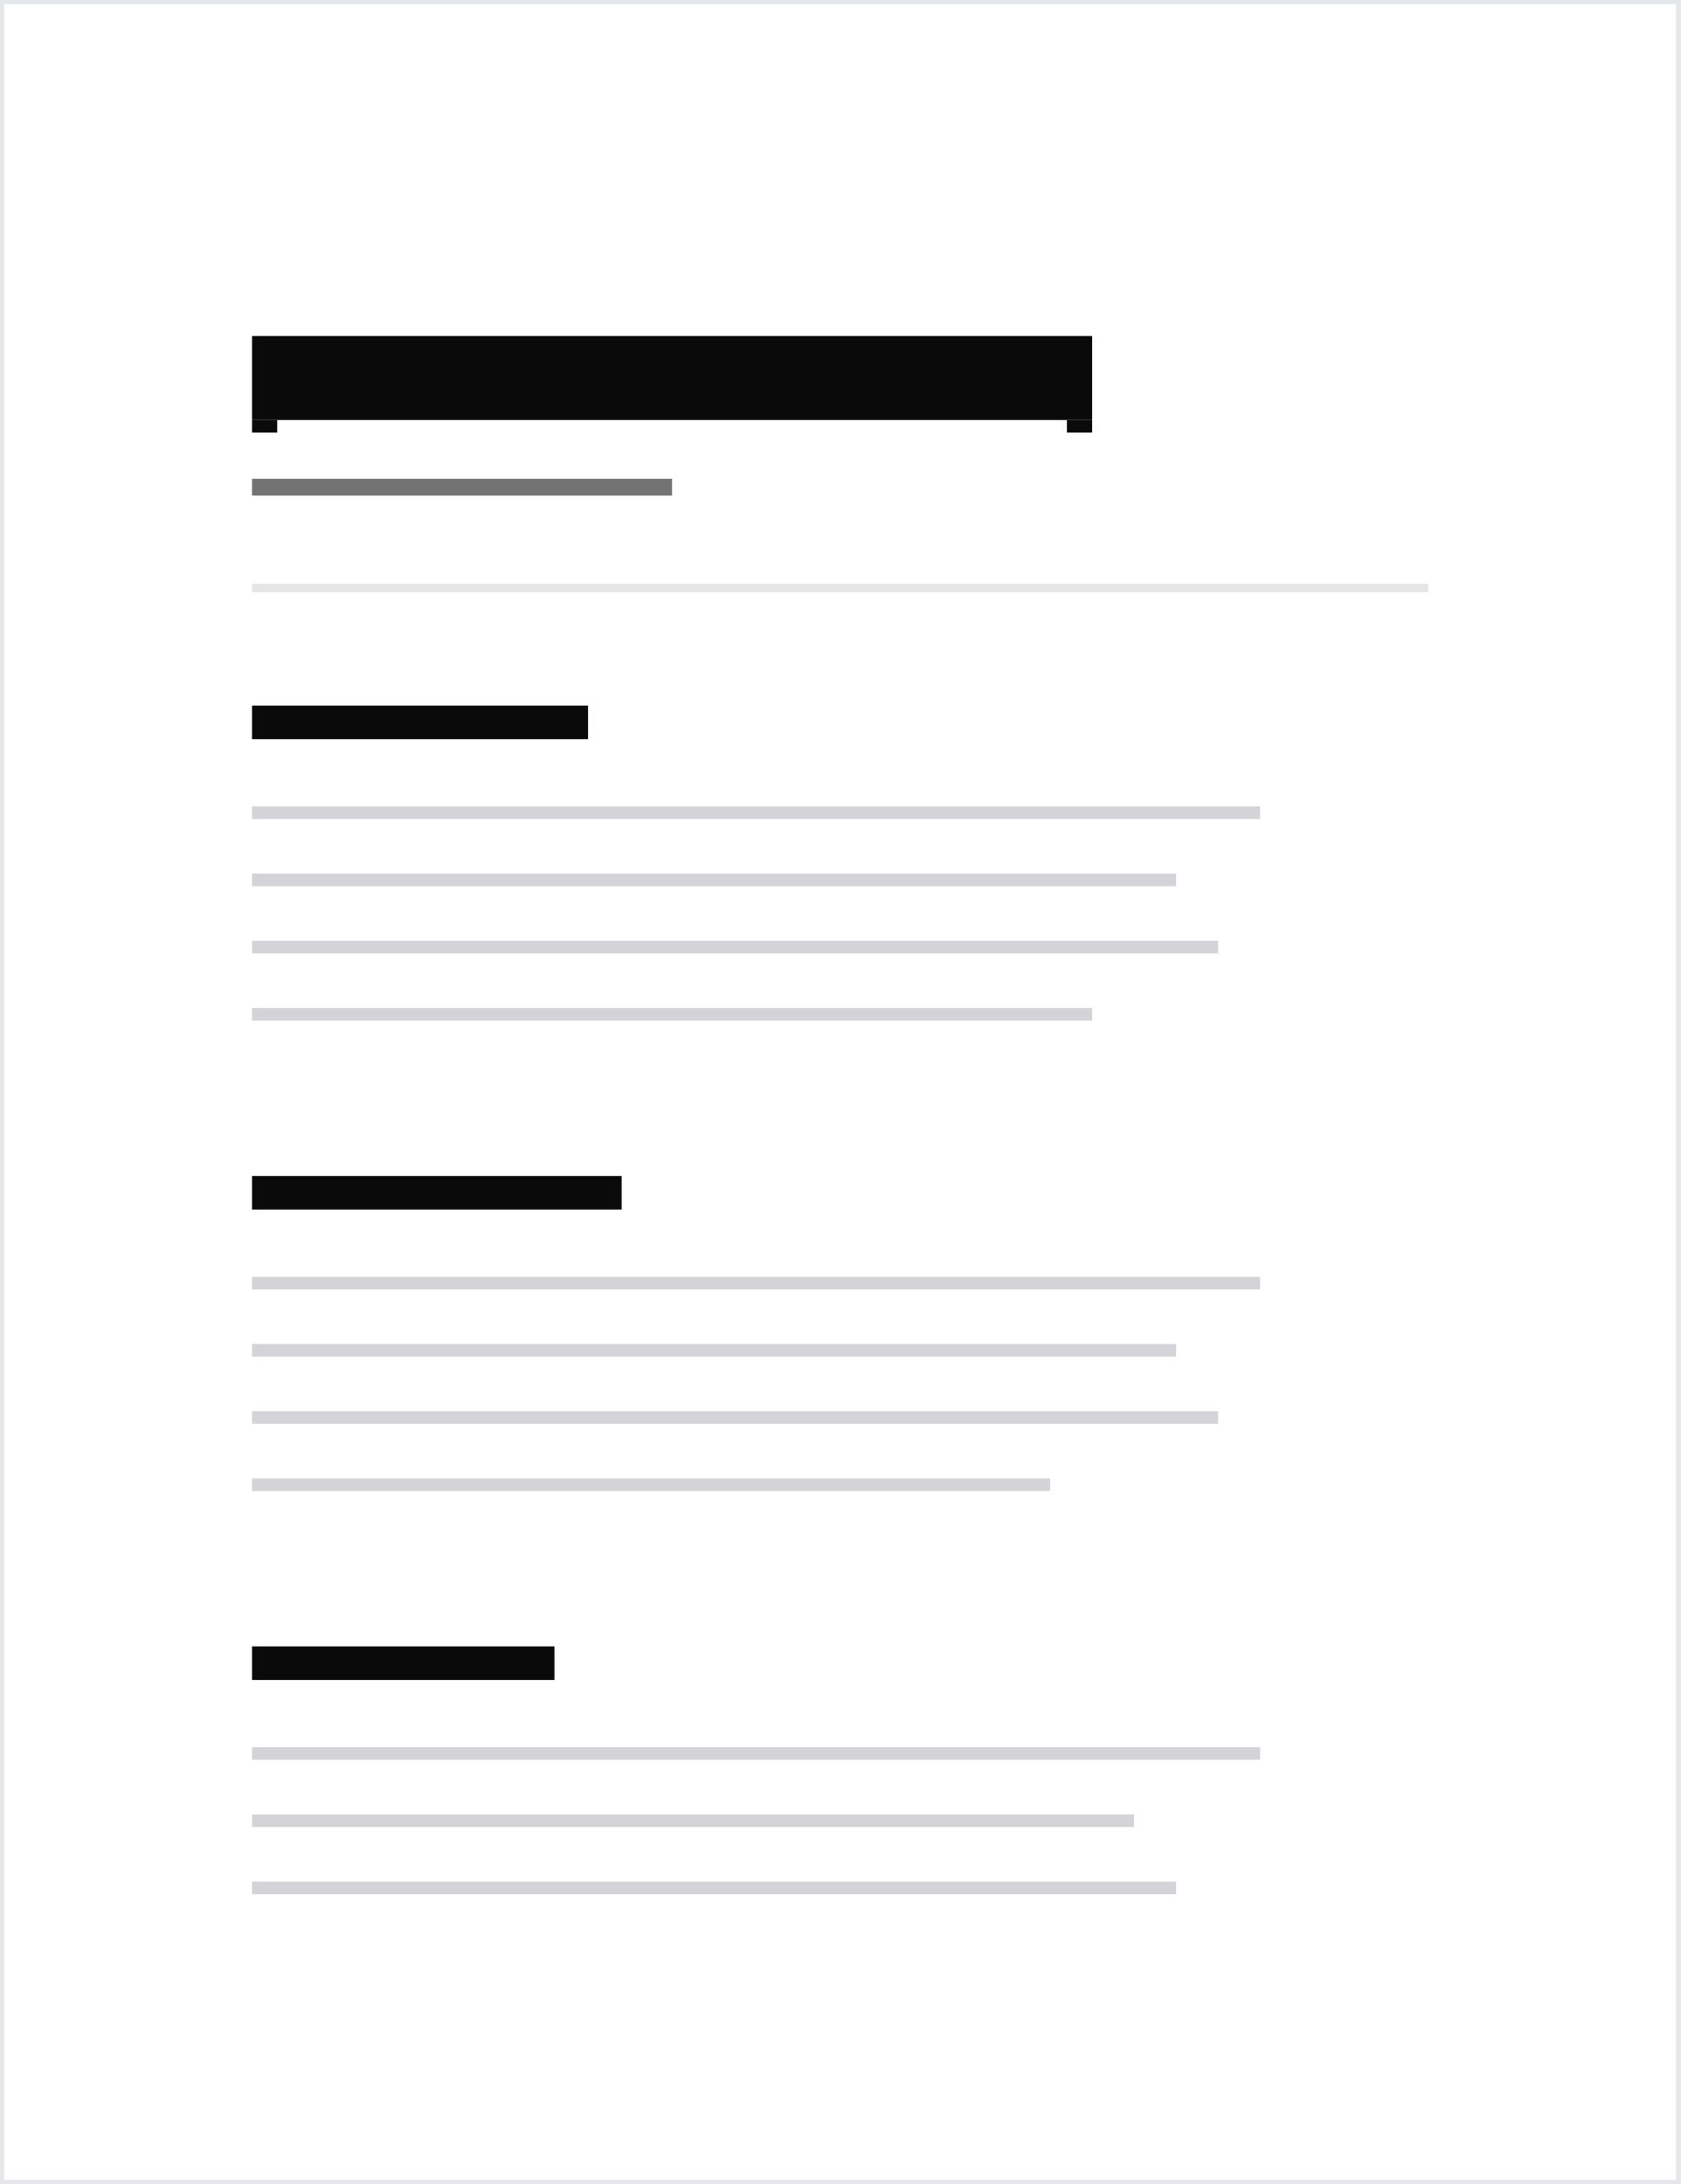
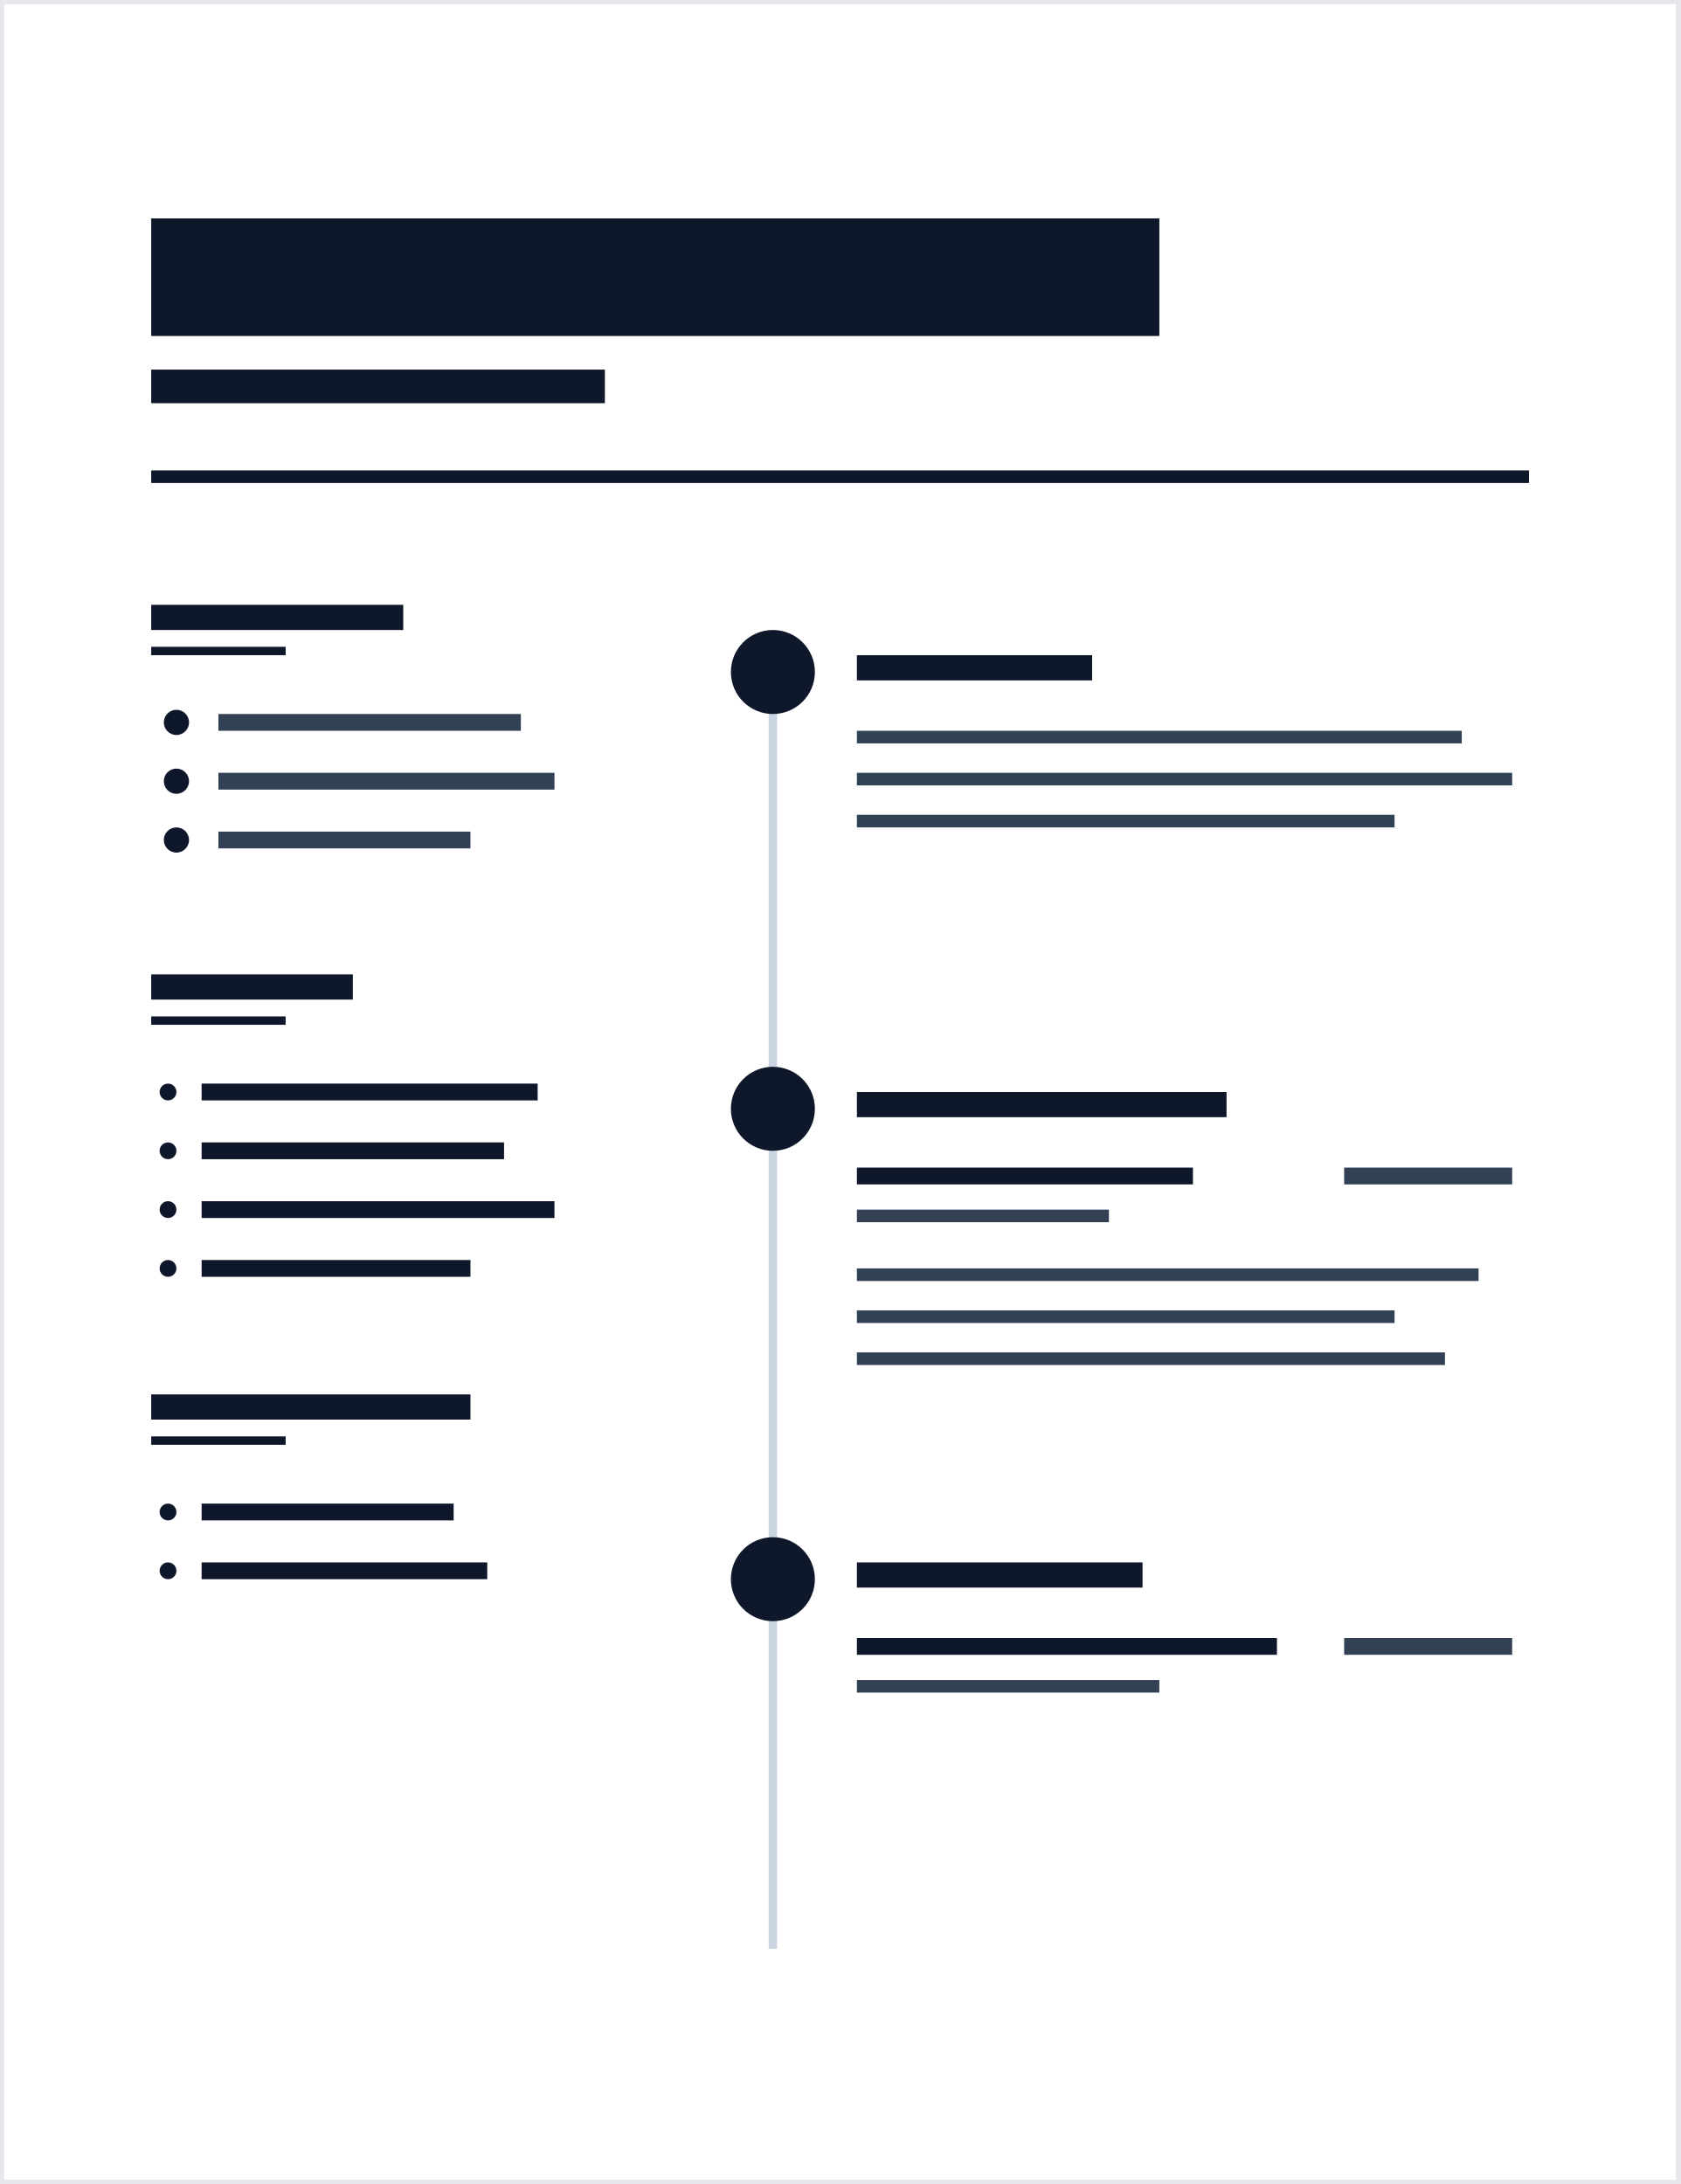
<svg xmlns="http://www.w3.org/2000/svg" viewBox="0 0 200 260" fill="none" preserveAspectRatio="xMidYMid meet">
  <rect x="0" y="0" width="200" height="260" fill="#FFFFFF" stroke="#E5E7EB" stroke-width="1" />
-   <rect x="30" y="40" width="100" height="10" fill="#0A0A0A" />
-   <rect x="30" y="50" width="3" height="1.5" fill="#0A0A0A" />
-   <rect x="127" y="50" width="3" height="1.5" fill="#0A0A0A" />
-   <rect x="30" y="57" width="50" height="2" fill="#737373" />
-   <line x1="30" y1="70" x2="170" y2="70" stroke="#E5E5E5" stroke-width="1" />
-   <rect x="30" y="84" width="40" height="4" fill="#0A0A0A" />
-   <rect x="30" y="96" width="120" height="1.5" fill="#D4D4D8" />
-   <rect x="30" y="104" width="110" height="1.5" fill="#D4D4D8" />
-   <rect x="30" y="112" width="115" height="1.5" fill="#D4D4D8" />
-   <rect x="30" y="120" width="100" height="1.5" fill="#D4D4D8" />
-   <rect x="30" y="140" width="44" height="4" fill="#0A0A0A" />
-   <rect x="30" y="152" width="120" height="1.5" fill="#D4D4D8" />
-   <rect x="30" y="160" width="110" height="1.5" fill="#D4D4D8" />
-   <rect x="30" y="168" width="115" height="1.5" fill="#D4D4D8" />
-   <rect x="30" y="176" width="95" height="1.5" fill="#D4D4D8" />
-   <rect x="30" y="196" width="36" height="4" fill="#0A0A0A" />
-   <rect x="30" y="208" width="120" height="1.5" fill="#D4D4D8" />
-   <rect x="30" y="216" width="105" height="1.5" fill="#D4D4D8" />
-   <rect x="30" y="224" width="110" height="1.5" fill="#D4D4D8" />
+   <rect x="18" y="26" width="120" height="14" fill="#0F172A" />
+   <rect x="18" y="44" width="54" height="4" fill="#0F172A" />
+   <rect x="18" y="56" width="164" height="1.5" fill="#0F172A" />
+   <rect x="18" y="72" width="30" height="3" fill="#0F172A" />
+   <rect x="18" y="77" width="16" height="1" fill="#0F172A" />
+   <circle cx="21" cy="86" r="1.5" fill="#0F172A" />
+   <rect x="26" y="85" width="36" height="2" fill="#334155" />
+   <circle cx="21" cy="93" r="1.5" fill="#0F172A" />
+   <rect x="26" y="92" width="40" height="2" fill="#334155" />
+   <circle cx="21" cy="100" r="1.5" fill="#0F172A" />
+   <rect x="26" y="99" width="30" height="2" fill="#334155" />
+   <rect x="18" y="116" width="24" height="3" fill="#0F172A" />
+   <rect x="18" y="121" width="16" height="1" fill="#0F172A" />
+   <circle cx="20" cy="130" r="1" fill="#0F172A" />
+   <rect x="24" y="129" width="40" height="2" fill="#0F172A" />
+   <circle cx="20" cy="137" r="1" fill="#0F172A" />
+   <rect x="24" y="136" width="36" height="2" fill="#0F172A" />
+   <circle cx="20" cy="144" r="1" fill="#0F172A" />
+   <rect x="24" y="143" width="42" height="2" fill="#0F172A" />
+   <circle cx="20" cy="151" r="1" fill="#0F172A" />
+   <rect x="24" y="150" width="32" height="2" fill="#0F172A" />
+   <rect x="18" y="166" width="38" height="3" fill="#0F172A" />
+   <rect x="18" y="171" width="16" height="1" fill="#0F172A" />
+   <circle cx="20" cy="180" r="1" fill="#0F172A" />
+   <rect x="24" y="179" width="30" height="2" fill="#0F172A" />
+   <circle cx="20" cy="187" r="1" fill="#0F172A" />
+   <rect x="24" y="186" width="34" height="2" fill="#0F172A" />
+   <line x1="92" y1="80" x2="92" y2="232" stroke="#CBD5E1" stroke-width="1" />
+   <circle cx="92" cy="80" r="5" fill="#0F172A" />
+   <rect x="102" y="78" width="28" height="3" fill="#0F172A" />
+   <rect x="102" y="87" width="72" height="1.5" fill="#334155" />
+   <rect x="102" y="92" width="78" height="1.5" fill="#334155" />
+   <rect x="102" y="97" width="64" height="1.5" fill="#334155" />
+   <circle cx="92" cy="132" r="5" fill="#0F172A" />
+   <rect x="102" y="130" width="44" height="3" fill="#0F172A" />
+   <rect x="102" y="139" width="40" height="2" fill="#0F172A" />
+   <rect x="160" y="139" width="20" height="2" fill="#334155" />
+   <rect x="102" y="144" width="30" height="1.5" fill="#334155" />
+   <rect x="102" y="151" width="74" height="1.5" fill="#334155" />
+   <rect x="102" y="156" width="64" height="1.5" fill="#334155" />
+   <rect x="102" y="161" width="70" height="1.5" fill="#334155" />
+   <circle cx="92" cy="188" r="5" fill="#0F172A" />
+   <rect x="102" y="186" width="34" height="3" fill="#0F172A" />
+   <rect x="102" y="195" width="50" height="2" fill="#0F172A" />
+   <rect x="160" y="195" width="20" height="2" fill="#334155" />
+   <rect x="102" y="200" width="36" height="1.5" fill="#334155" />
</svg>
